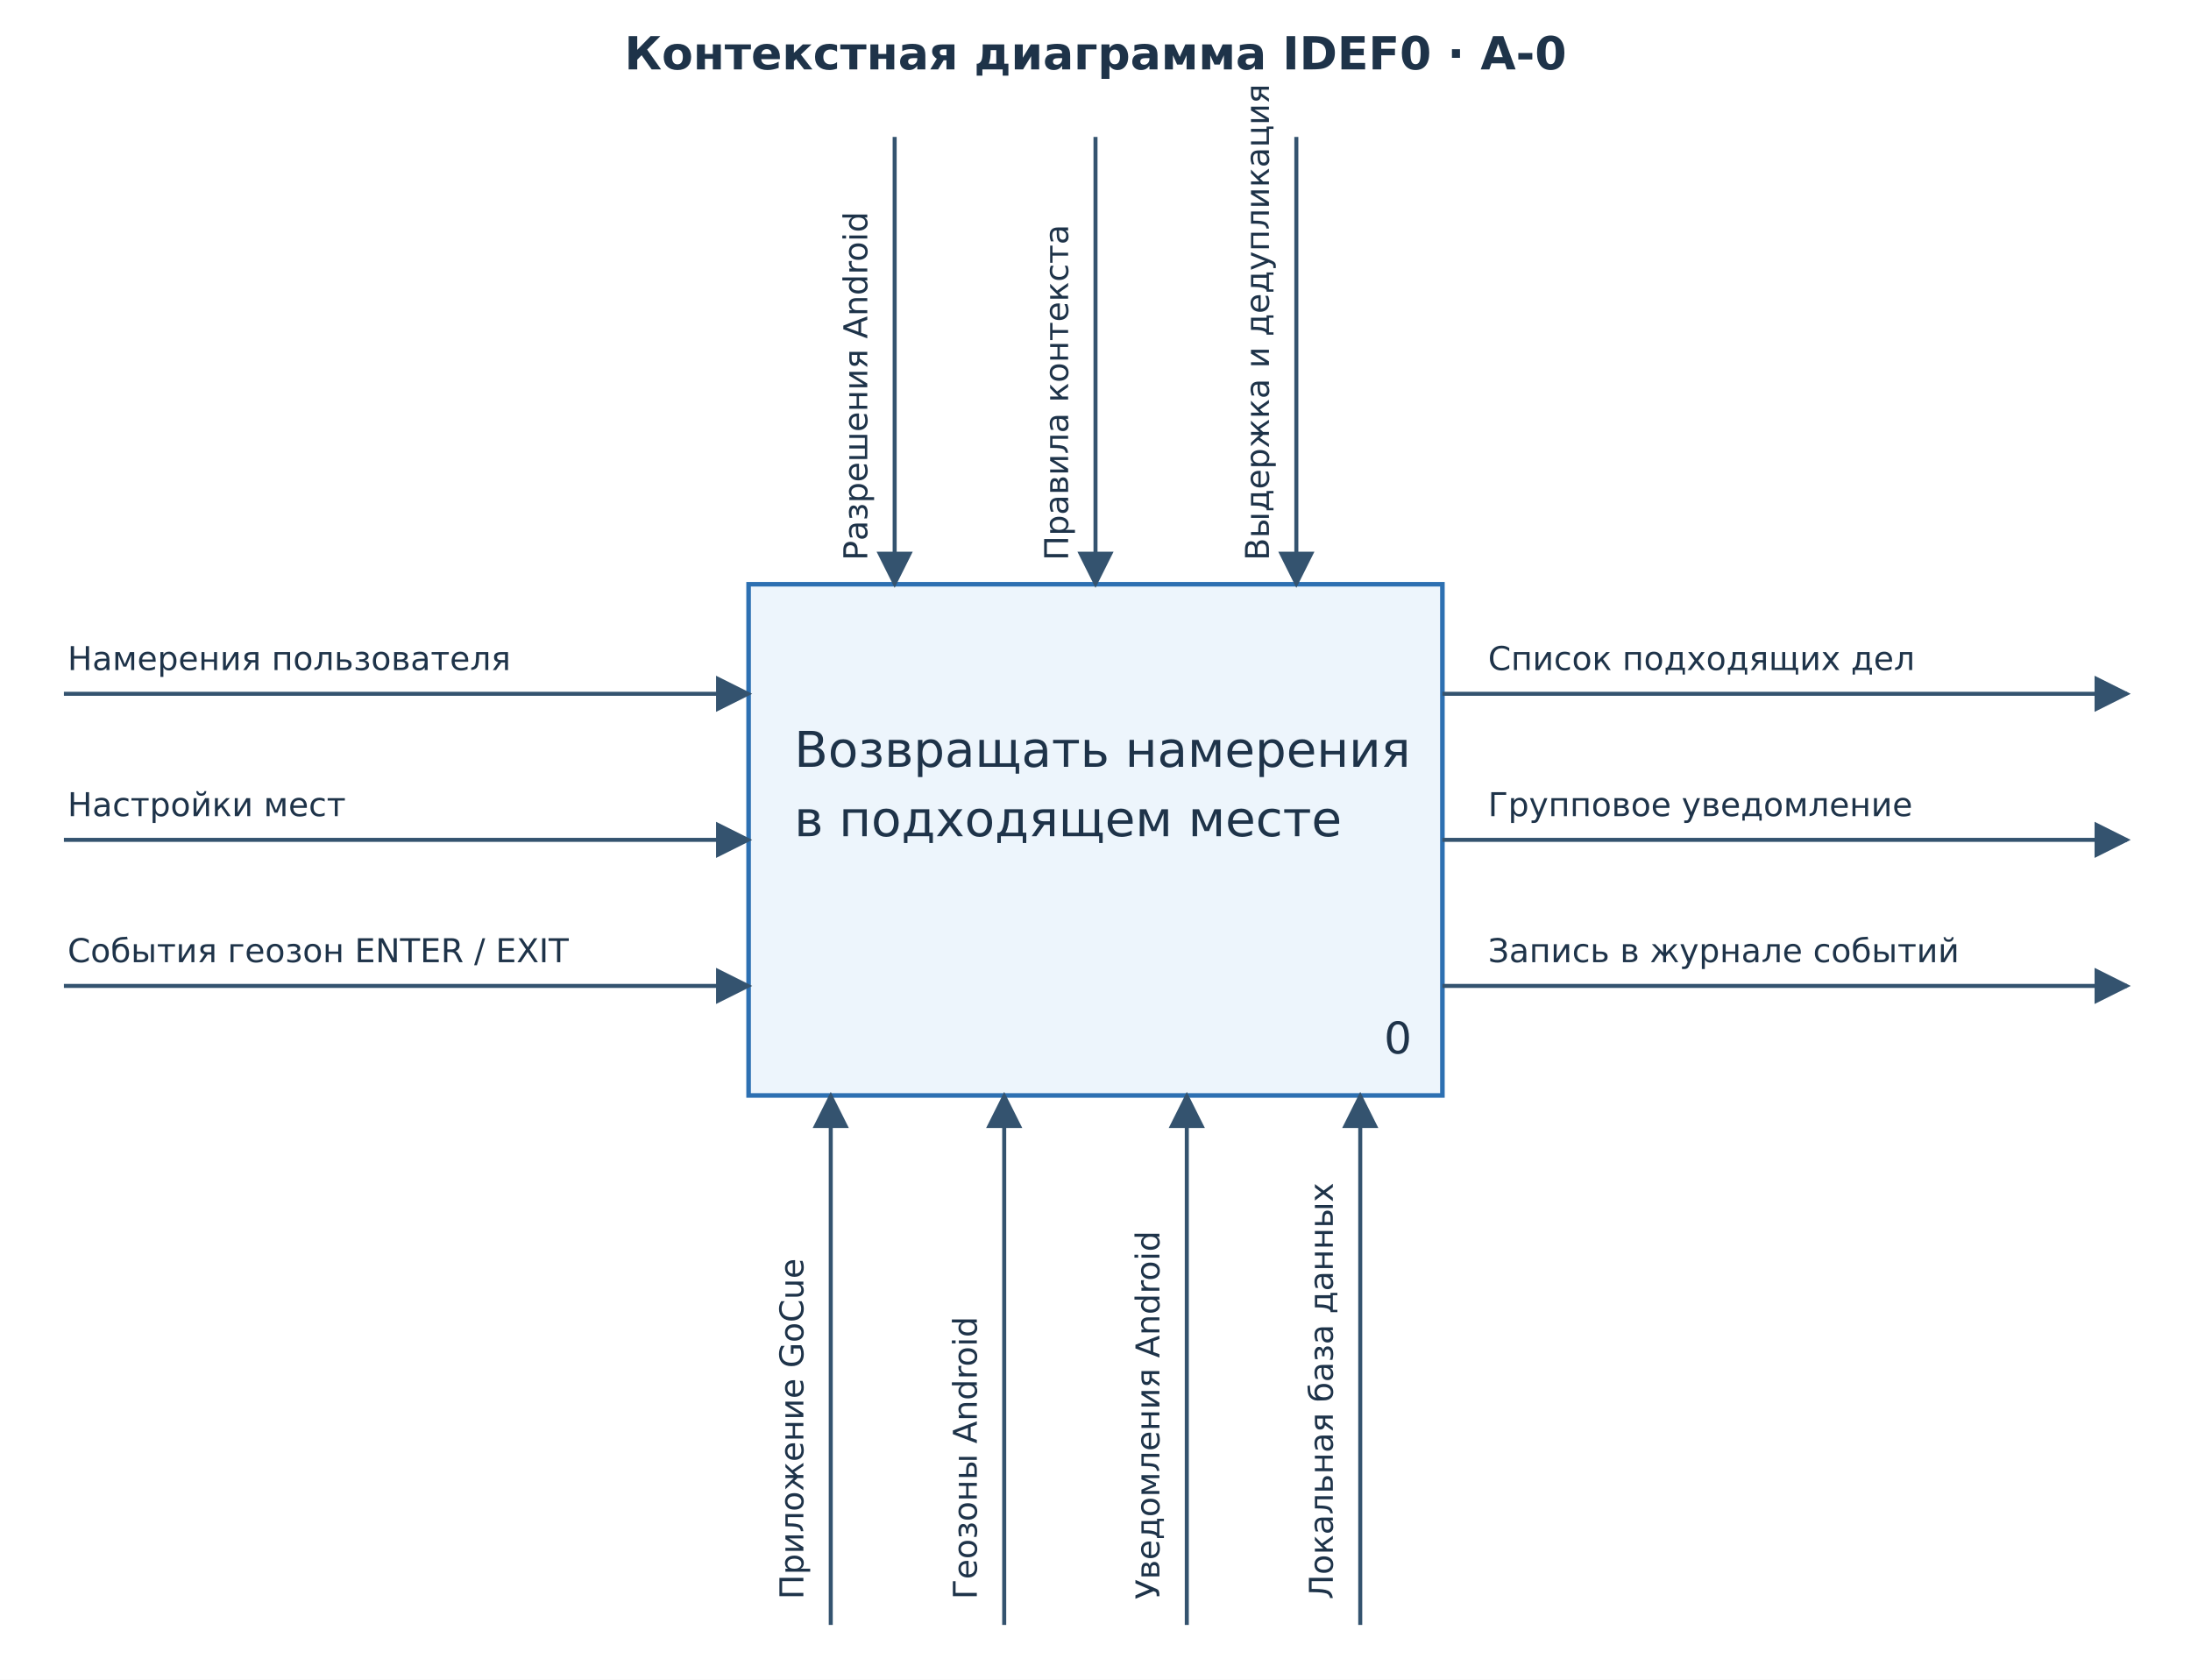
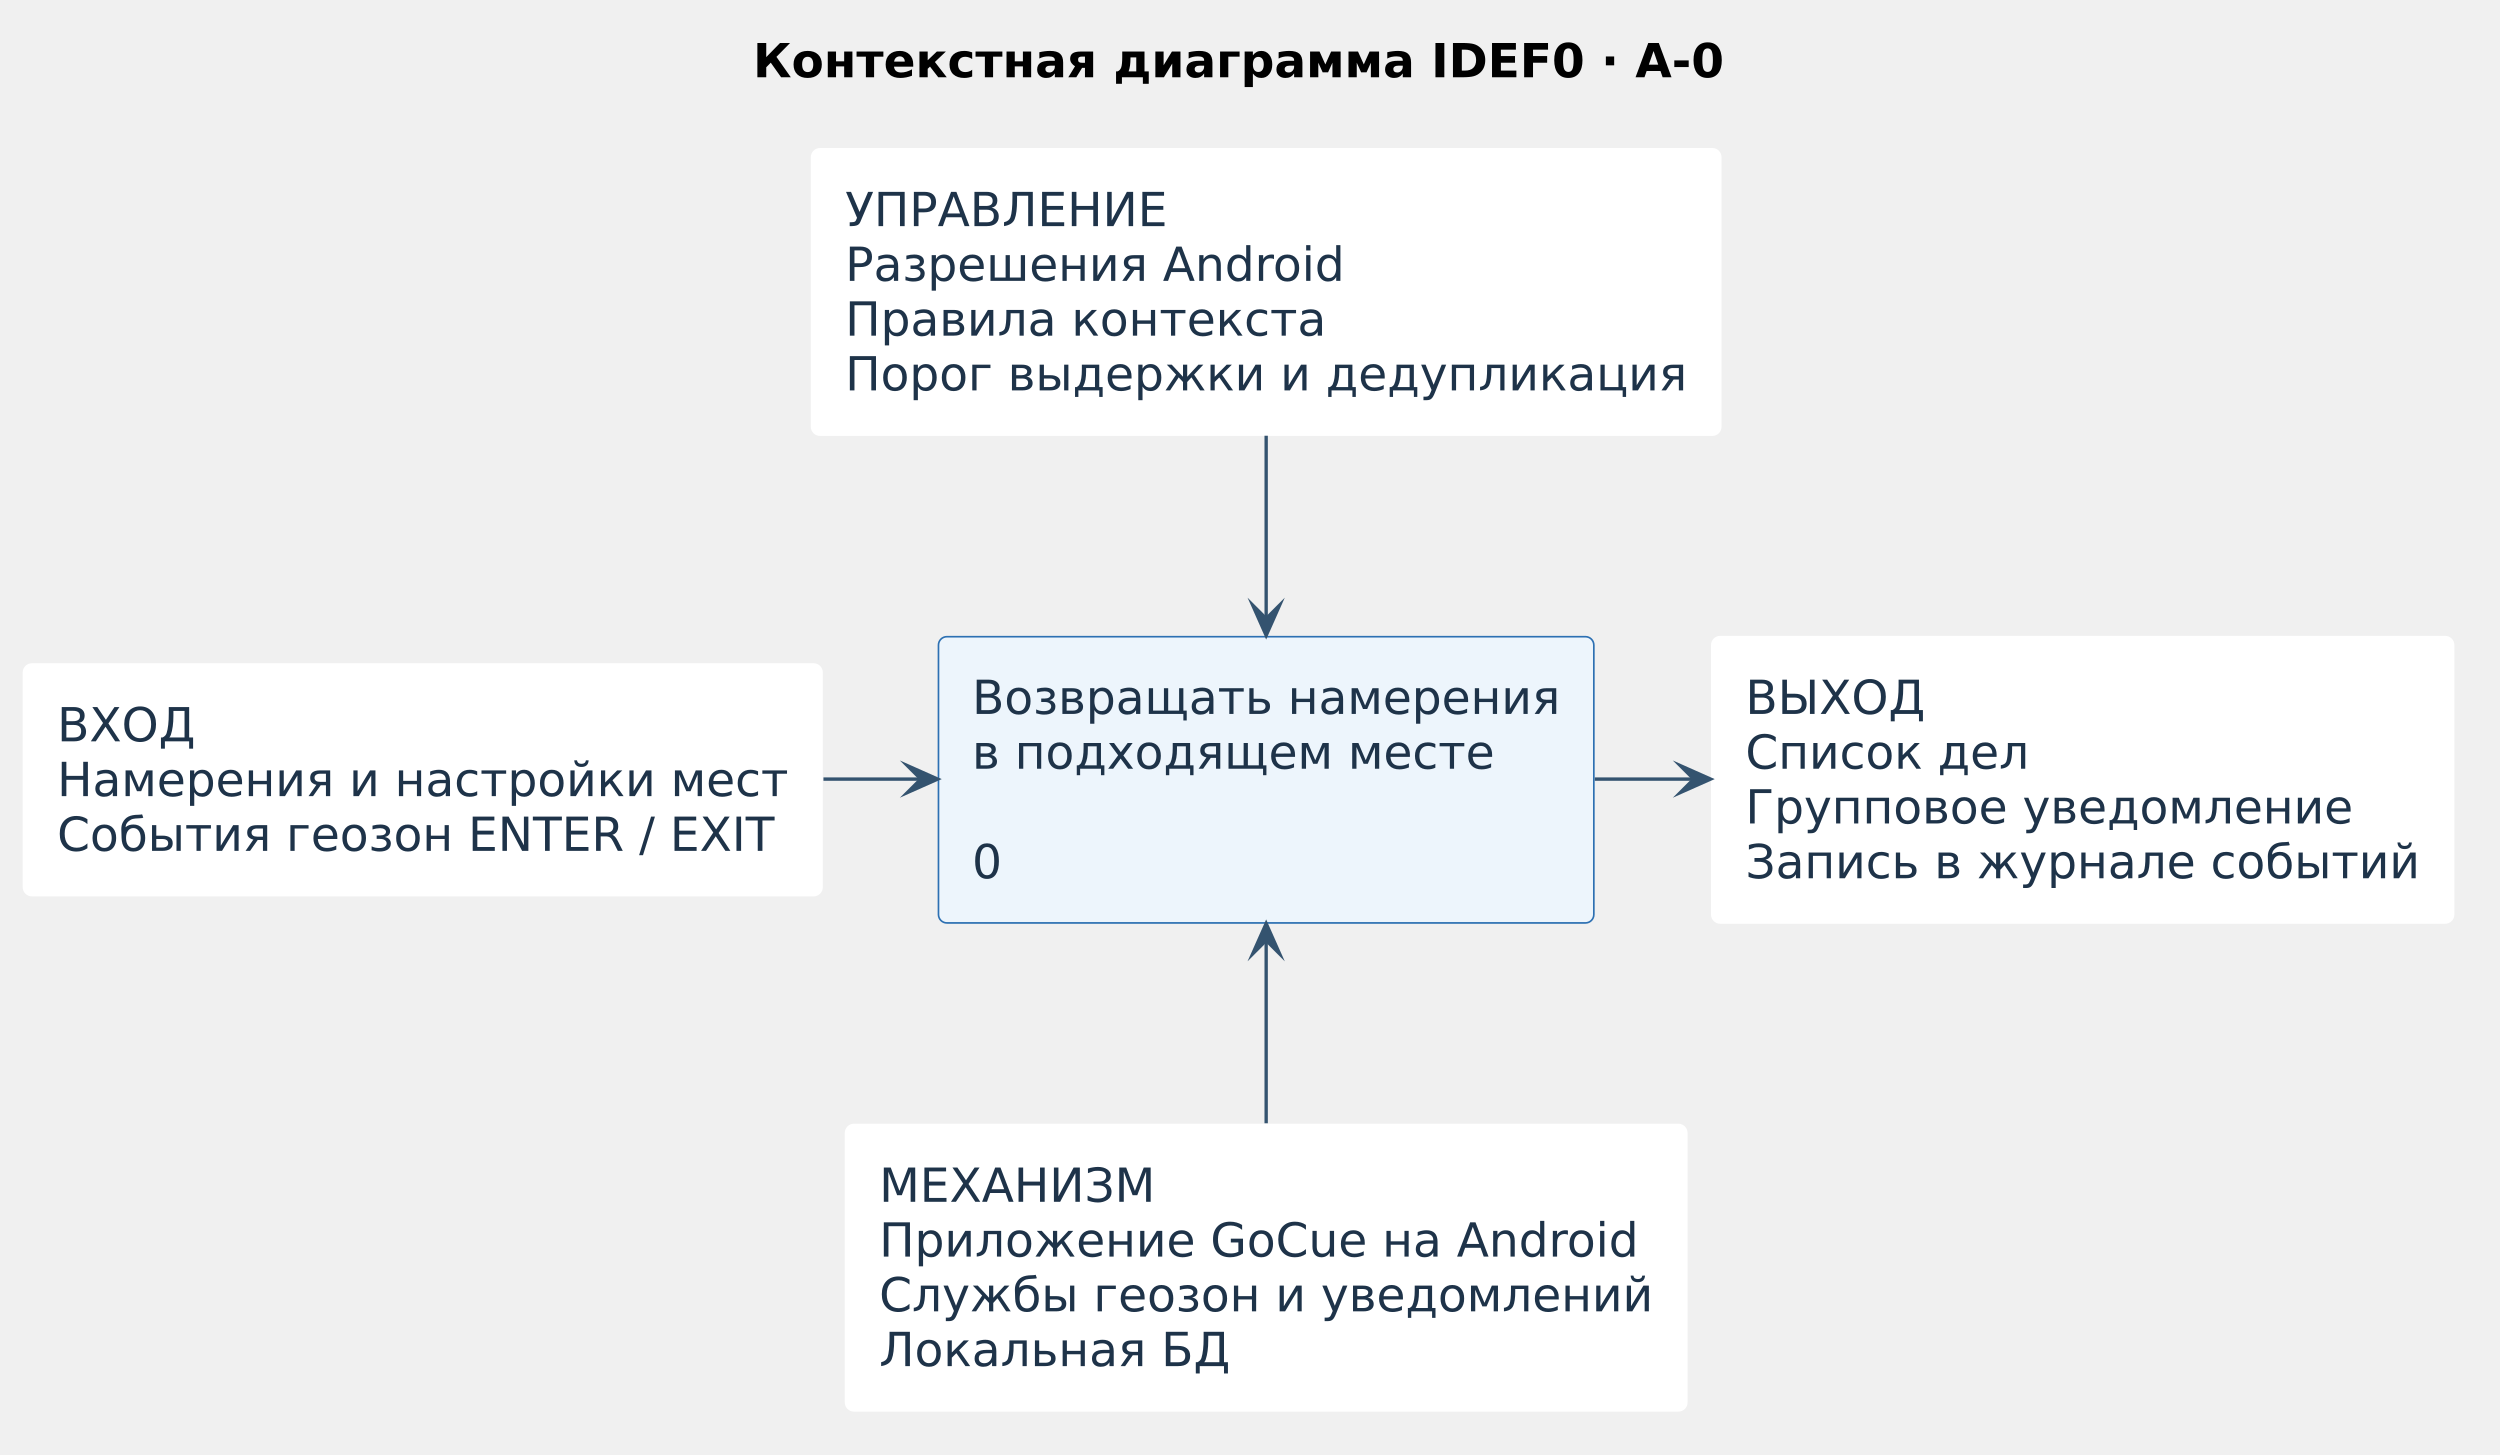
- <svg xmlns="http://www.w3.org/2000/svg" width="1200" height="920" viewBox="0 0 1200 920">
-   <defs>
-     <marker id="arrow" viewBox="0 0 10 10" refX="9" refY="5" markerWidth="9" markerHeight="9" orient="auto-start-reverse">
-       <path d="M 0 0 L 10 5 L 0 10 z" fill="#34536F" />
-     </marker>
-   </defs>
-   <rect width="1200" height="920" fill="white" />
-   <text x="600" y="38" text-anchor="middle" font-family="DejaVu Sans" font-size="25" font-weight="bold" fill="#1E3349">Контекстная диаграмма IDEF0 · A-0</text>
-   <rect x="410" y="320" width="380" height="280" rx="0" fill="#EDF5FC" stroke="#2D70B2" stroke-width="2.5" />
-   <text x="435" y="420" font-family="DejaVu Sans" font-size="27" fill="#1E3349">Возвращать намерения</text>
-   <text x="435" y="458" font-family="DejaVu Sans" font-size="27" fill="#1E3349">в подходящем месте</text>
-   <text x="758" y="577" font-family="DejaVu Sans" font-size="24" fill="#1E3349">0</text>
-   <line x1="35" y1="380" x2="410" y2="380" stroke="#34536F" stroke-width="2.2" marker-end="url(#arrow)" />
-   <text x="37" y="367" font-family="DejaVu Sans" font-size="18" fill="#1E3349">Намерения пользователя</text>
-   <line x1="35" y1="460" x2="410" y2="460" stroke="#34536F" stroke-width="2.2" marker-end="url(#arrow)" />
-   <text x="37" y="447" font-family="DejaVu Sans" font-size="18" fill="#1E3349">Настройки мест</text>
-   <line x1="35" y1="540" x2="410" y2="540" stroke="#34536F" stroke-width="2.2" marker-end="url(#arrow)" />
-   <text x="37" y="527" font-family="DejaVu Sans" font-size="18" fill="#1E3349">События геозон ENTER / EXIT</text>
-   <line x1="490" y1="75" x2="490" y2="320" stroke="#34536F" stroke-width="2.2" marker-end="url(#arrow)" />
-   <text transform="translate(475 307) rotate(-90)" font-family="DejaVu Sans" font-size="18" fill="#1E3349">Разрешения Android</text>
-   <line x1="600" y1="75" x2="600" y2="320" stroke="#34536F" stroke-width="2.2" marker-end="url(#arrow)" />
-   <text transform="translate(585 307) rotate(-90)" font-family="DejaVu Sans" font-size="18" fill="#1E3349">Правила контекста</text>
-   <line x1="710" y1="75" x2="710" y2="320" stroke="#34536F" stroke-width="2.2" marker-end="url(#arrow)" />
-   <text transform="translate(695 307) rotate(-90)" font-family="DejaVu Sans" font-size="18" fill="#1E3349">Выдержка и дедупликация</text>
-   <line x1="790" y1="380" x2="1165" y2="380" stroke="#34536F" stroke-width="2.2" marker-end="url(#arrow)" />
-   <text x="815" y="367" font-family="DejaVu Sans" font-size="18" fill="#1E3349">Список подходящих дел</text>
-   <line x1="790" y1="460" x2="1165" y2="460" stroke="#34536F" stroke-width="2.2" marker-end="url(#arrow)" />
-   <text x="815" y="447" font-family="DejaVu Sans" font-size="18" fill="#1E3349">Групповое уведомление</text>
-   <line x1="790" y1="540" x2="1165" y2="540" stroke="#34536F" stroke-width="2.2" marker-end="url(#arrow)" />
-   <text x="815" y="527" font-family="DejaVu Sans" font-size="18" fill="#1E3349">Запись в журнале событий</text>
-   <line x1="455" y1="890" x2="455" y2="600" stroke="#34536F" stroke-width="2.2" marker-end="url(#arrow)" />
-   <text transform="translate(440 876) rotate(-90)" font-family="DejaVu Sans" font-size="18" fill="#1E3349">Приложение GoCue</text>
-   <line x1="550" y1="890" x2="550" y2="600" stroke="#34536F" stroke-width="2.2" marker-end="url(#arrow)" />
-   <text transform="translate(535 876) rotate(-90)" font-family="DejaVu Sans" font-size="18" fill="#1E3349">Геозоны Android</text>
-   <line x1="650" y1="890" x2="650" y2="600" stroke="#34536F" stroke-width="2.2" marker-end="url(#arrow)" />
-   <text transform="translate(635 876) rotate(-90)" font-family="DejaVu Sans" font-size="18" fill="#1E3349">Уведомления Android</text>
-   <line x1="745" y1="890" x2="745" y2="600" stroke="#34536F" stroke-width="2.2" marker-end="url(#arrow)" />
-   <text transform="translate(730 876) rotate(-90)" font-family="DejaVu Sans" font-size="18" fill="#1E3349">Локальная база данных</text>
+ <svg xmlns="http://www.w3.org/2000/svg" version="1.1" data-diagram-type="DESCRIPTION" style="width:744px;height:433px;background:#FFFFFF;" width="744px" height="433px" viewBox="0 0 744 433" zoomAndPan="magnify" preserveAspectRatio="none" contentStyleType="text/css">
+   <defs />
+   <g font-family="sans-serif" lengthAdjust="spacing">
+     <g class="title" data-source-line="1">
+       <text x="224.115" y="22.995" fill="#000" font-size="14" textLength="288.948" font-weight="700" font-family="DejaVu Sans">Контекстная диаграмма IDEF0 · A-0</text>
+     </g>
+     <g class="entity" data-qualified-name="C" id="ent0001" data-source-line="12">
+       <rect x="241.54" y="44.297" width="270.544" height="85.188" fill="#FFF" style="stroke:#FFF;stroke-width:0.5;" rx="2.5" ry="2.5" />
+       <text x="251.54" y="67.292" fill="#1E3349" font-size="14" textLength="95.901" font-family="DejaVu Sans">УПРАВЛЕНИЕ</text>
+       <text x="251.54" y="83.589" fill="#1E3349" font-size="14" textLength="148.948" font-family="DejaVu Sans">Разрешения Android</text>
+       <text x="251.54" y="99.886" fill="#1E3349" font-size="14" textLength="143.151" font-family="DejaVu Sans">Правила контекста</text>
+       <text x="251.54" y="116.183" fill="#1E3349" font-size="14" textLength="250.544" font-family="DejaVu Sans">Порог выдержки и дедупликация</text>
+     </g>
+     <g class="entity" data-qualified-name="I" id="ent0002" data-source-line="13">
+       <rect x="7" y="197.627" width="237.622" height="68.891" fill="#FFF" style="stroke:#FFF;stroke-width:0.5;" rx="2.5" ry="2.5" />
+       <text x="17" y="220.622" fill="#1E3349" font-size="14" textLength="41.152" font-family="DejaVu Sans">ВХОД</text>
+       <text x="17" y="236.919" fill="#1E3349" font-size="14" textLength="217.622" font-family="DejaVu Sans">Намерения и настройки мест</text>
+       <text x="17" y="253.216" fill="#1E3349" font-size="14" textLength="213.479" font-family="DejaVu Sans">События геозон ENTER / EXIT</text>
+     </g>
+     <g class="entity" data-qualified-name="A0" id="ent0003" data-source-line="14">
+       <rect x="279.29" y="189.477" width="195.034" height="85.188" fill="#EDF5FC" style="stroke:#2D70B2;stroke-width:0.5;" rx="2.5" ry="2.5" />
+       <text x="289.29" y="212.472" fill="#1E3349" font-size="14" textLength="175.034" font-family="DejaVu Sans">Возвращать намерения</text>
+       <text x="289.29" y="228.769" fill="#1E3349" font-size="14" textLength="155.504" font-family="DejaVu Sans">в подходящем месте</text>
+       <text x="289.29" y="245.066" fill="#1E3349" font-size="14" font-family="DejaVu Sans"> </text>
+       <text x="289.29" y="261.363" fill="#1E3349" font-size="14" font-family="DejaVu Sans">0</text>
+     </g>
+     <g class="entity" data-qualified-name="O" id="ent0004" data-source-line="15">
+       <rect x="509.44" y="189.477" width="220.737" height="85.188" fill="#FFF" style="stroke:#FFF;stroke-width:0.5;" rx="2.5" ry="2.5" />
+       <text x="519.44" y="212.472" fill="#1E3349" font-size="14" textLength="53.505" font-family="DejaVu Sans">ВЫХОД</text>
+       <text x="519.44" y="228.769" fill="#1E3349" font-size="14" textLength="84.438" font-family="DejaVu Sans">Список дел</text>
+       <text x="519.44" y="245.066" fill="#1E3349" font-size="14" textLength="180.845" font-family="DejaVu Sans">Групповое уведомление</text>
+       <text x="519.44" y="261.363" fill="#1E3349" font-size="14" textLength="200.737" font-family="DejaVu Sans">Запись в журнале событий</text>
+     </g>
+     <g class="entity" data-qualified-name="M" id="ent0005" data-source-line="16">
+       <rect x="251.65" y="334.667" width="250.323" height="85.188" fill="#FFF" style="stroke:#FFF;stroke-width:0.5;" rx="2.5" ry="2.5" />
+       <text x="261.65" y="357.662" fill="#1E3349" font-size="14" textLength="82.147" font-family="DejaVu Sans">МЕХАНИЗМ</text>
+       <text x="261.65" y="373.959" fill="#1E3349" font-size="14" textLength="226.311" font-family="DejaVu Sans">Приложение GoCue на Android</text>
+       <text x="261.65" y="390.256" fill="#1E3349" font-size="14" textLength="230.323" font-family="DejaVu Sans">Службы геозон и уведомлений</text>
+       <text x="261.65" y="406.553" fill="#1E3349" font-size="14" textLength="104.474" font-family="DejaVu Sans">Локальная БД</text>
+     </g>
+     <g class="link" data-entity-1="ent0001" data-entity-2="ent0003" id="lnk6" data-source-line="18" data-link-type="dependency">
+       <path d="M376.81,129.667 C376.81,148.397 376.81,165.347 376.81,184.107" style="stroke:#34536F;stroke-width:1;" fill="none" id="C-to-A0" />
+       <polygon points="376.81,189.107,380.81,180.107,376.81,184.107,372.81,180.107,376.81,189.107" fill="#34536F" style="stroke:#34536F;stroke-width:1;stroke-linejoin:miter;stroke-miterlimit:10;" />
+     </g>
+     <g class="link" data-entity-1="ent0002" data-entity-2="ent0003" id="lnk7" data-source-line="19" data-link-type="dependency">
+       <path d="M245.06,231.857 C256.45,231.857 262.9,231.857 274.04,231.857" style="stroke:#34536F;stroke-width:1;" fill="none" id="I-to-A0" />
+       <polygon points="279.04,231.857,270.04,227.857,274.04,231.857,270.04,235.857,279.04,231.857" fill="#34536F" style="stroke:#34536F;stroke-width:1;stroke-linejoin:miter;stroke-miterlimit:10;" />
+     </g>
+     <g class="link" data-entity-1="ent0003" data-entity-2="ent0004" id="lnk8" data-source-line="20" data-link-type="dependency">
+       <path d="M474.6,231.857 C485.94,231.857 492.57,231.857 504.07,231.857" style="stroke:#34536F;stroke-width:1;" fill="none" id="A0-to-O" />
+       <polygon points="509.07,231.857,500.07,227.857,504.07,231.857,500.07,235.857,509.07,231.857" fill="#34536F" style="stroke:#34536F;stroke-width:1;stroke-linejoin:miter;stroke-miterlimit:10;" />
+     </g>
+     <g class="link" data-entity-1="ent0003" data-entity-2="ent0005" id="lnk10" data-source-line="21" data-link-type="dependency">
+       <path d="M376.81,279.847 C376.81,298.587 376.81,315.537 376.81,334.287" style="stroke:#34536F;stroke-width:1;" fill="none" id="A0-backto-M" />
+       <polygon points="376.81,274.847,372.81,283.847,376.81,279.847,380.81,283.847,376.81,274.847" fill="#34536F" style="stroke:#34536F;stroke-width:1;stroke-linejoin:miter;stroke-miterlimit:10;" />
+     </g>
+   </g>
</svg>
